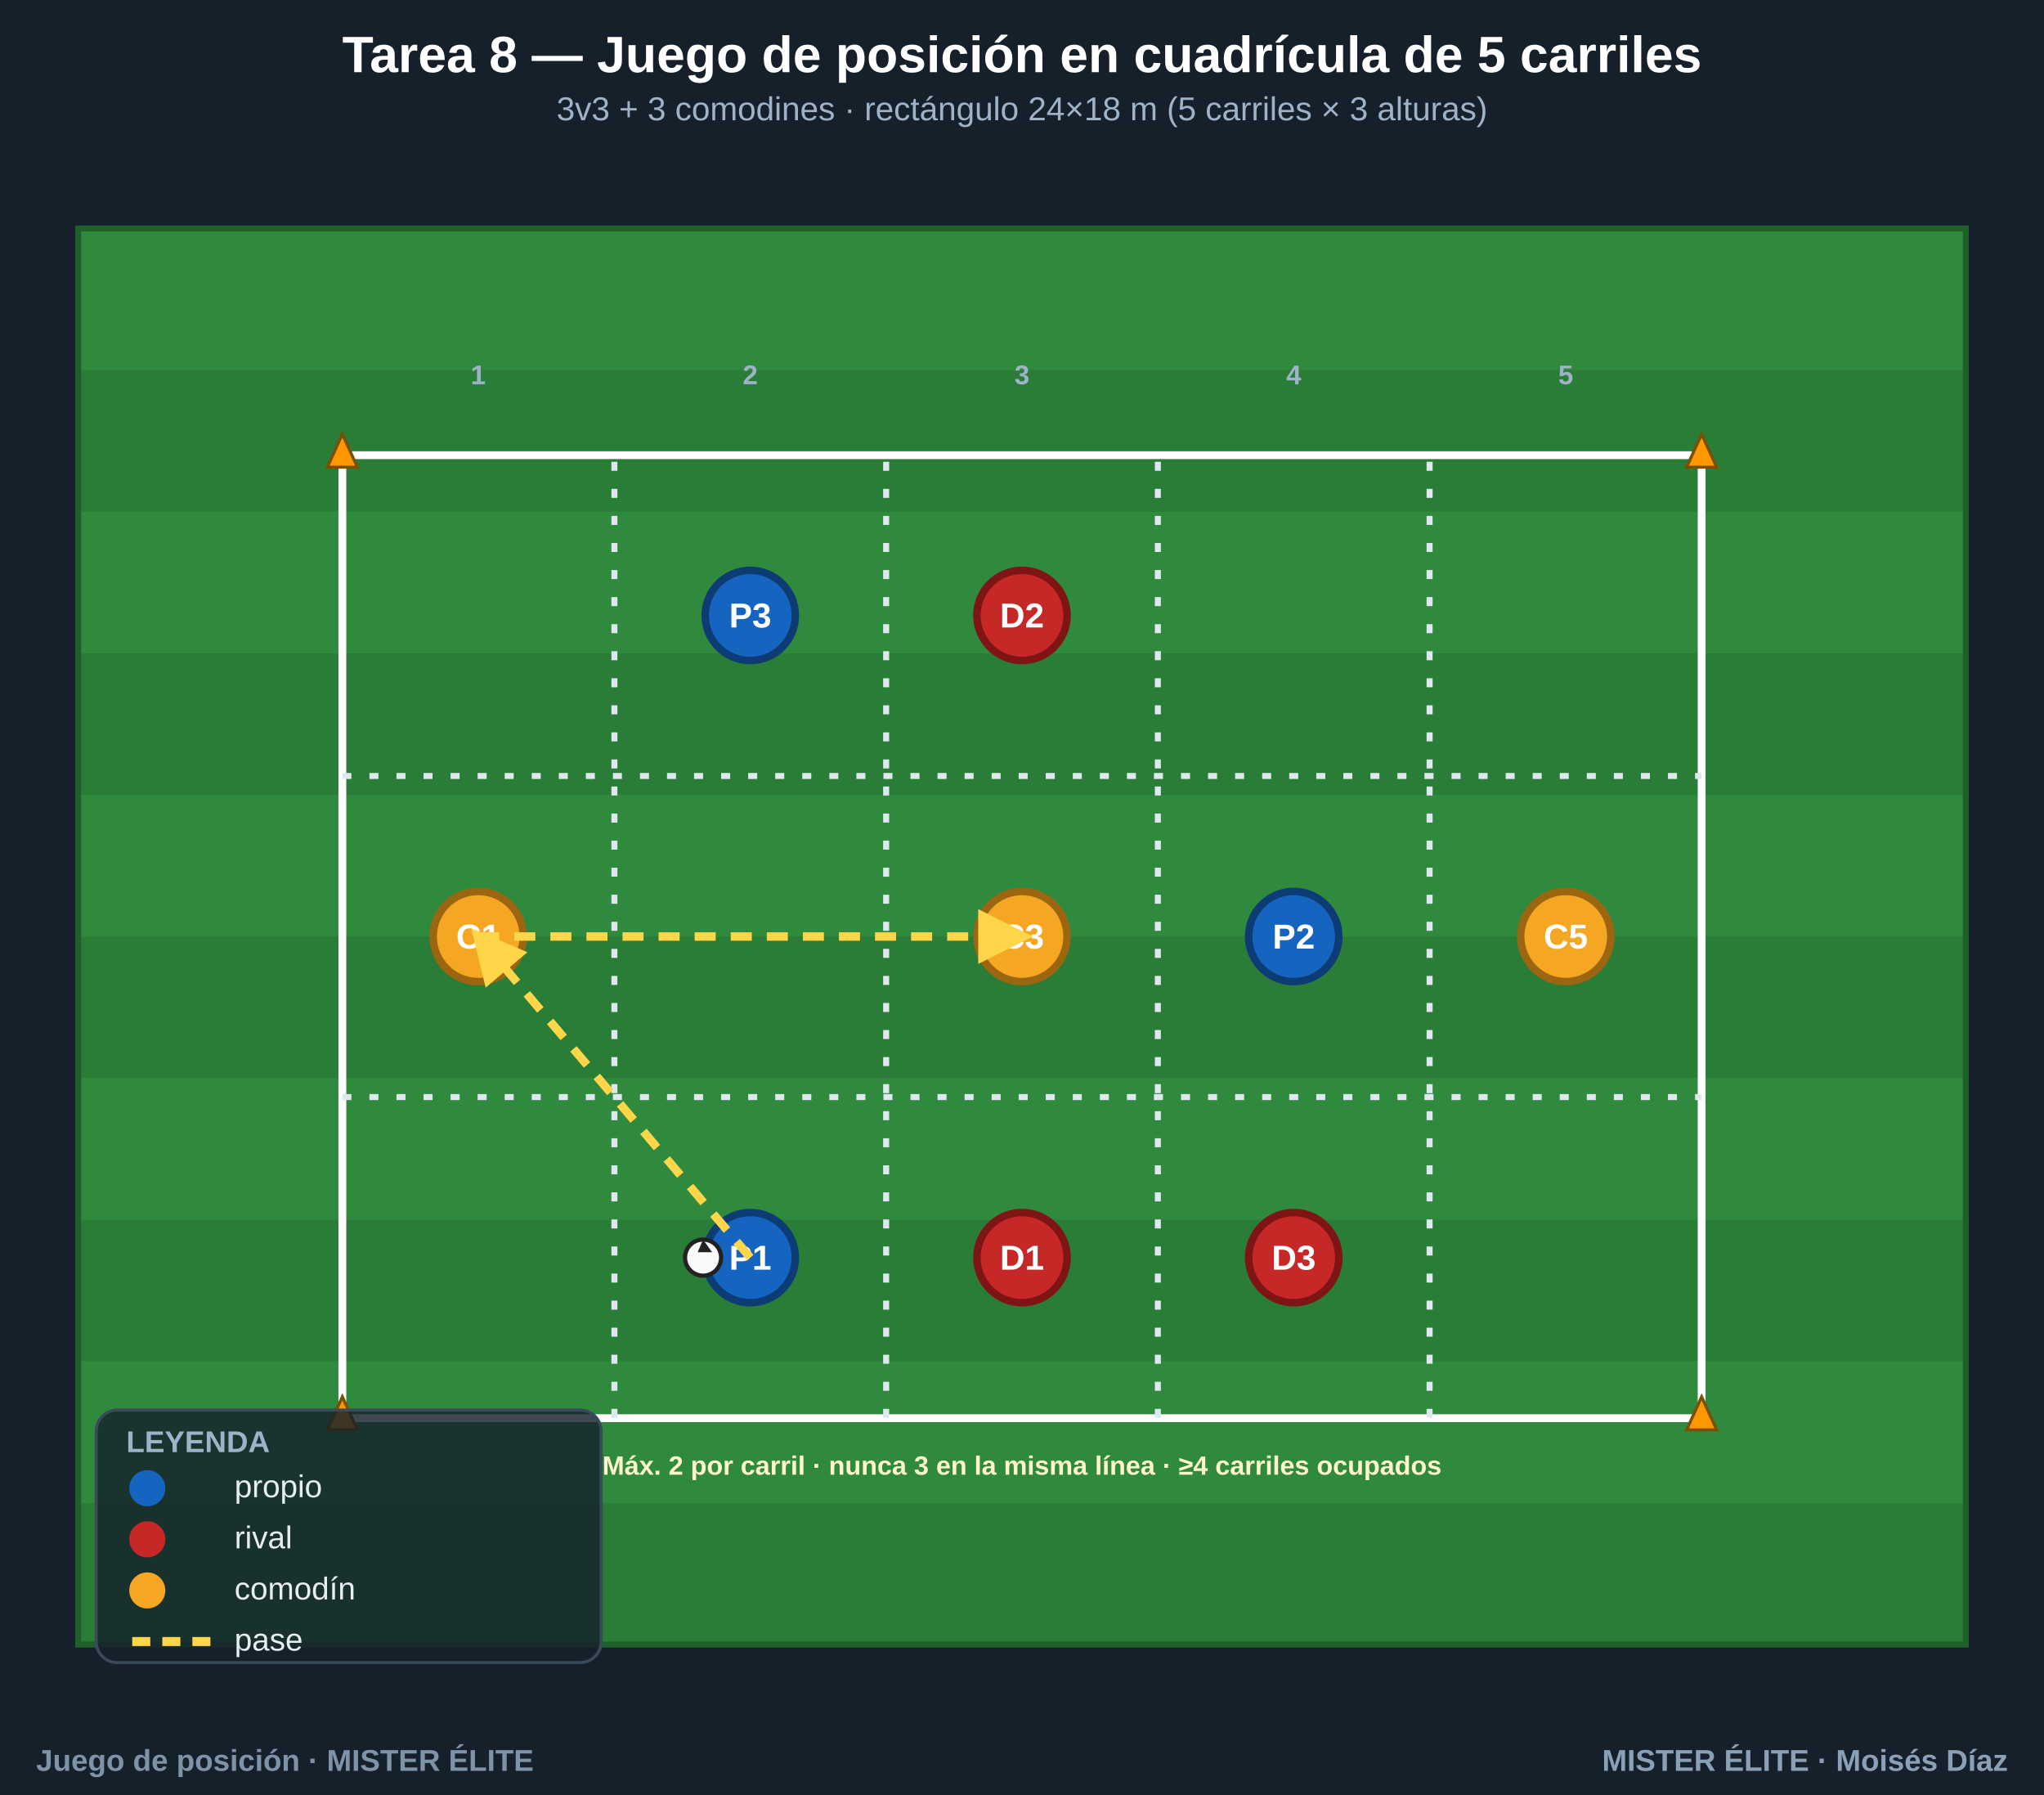
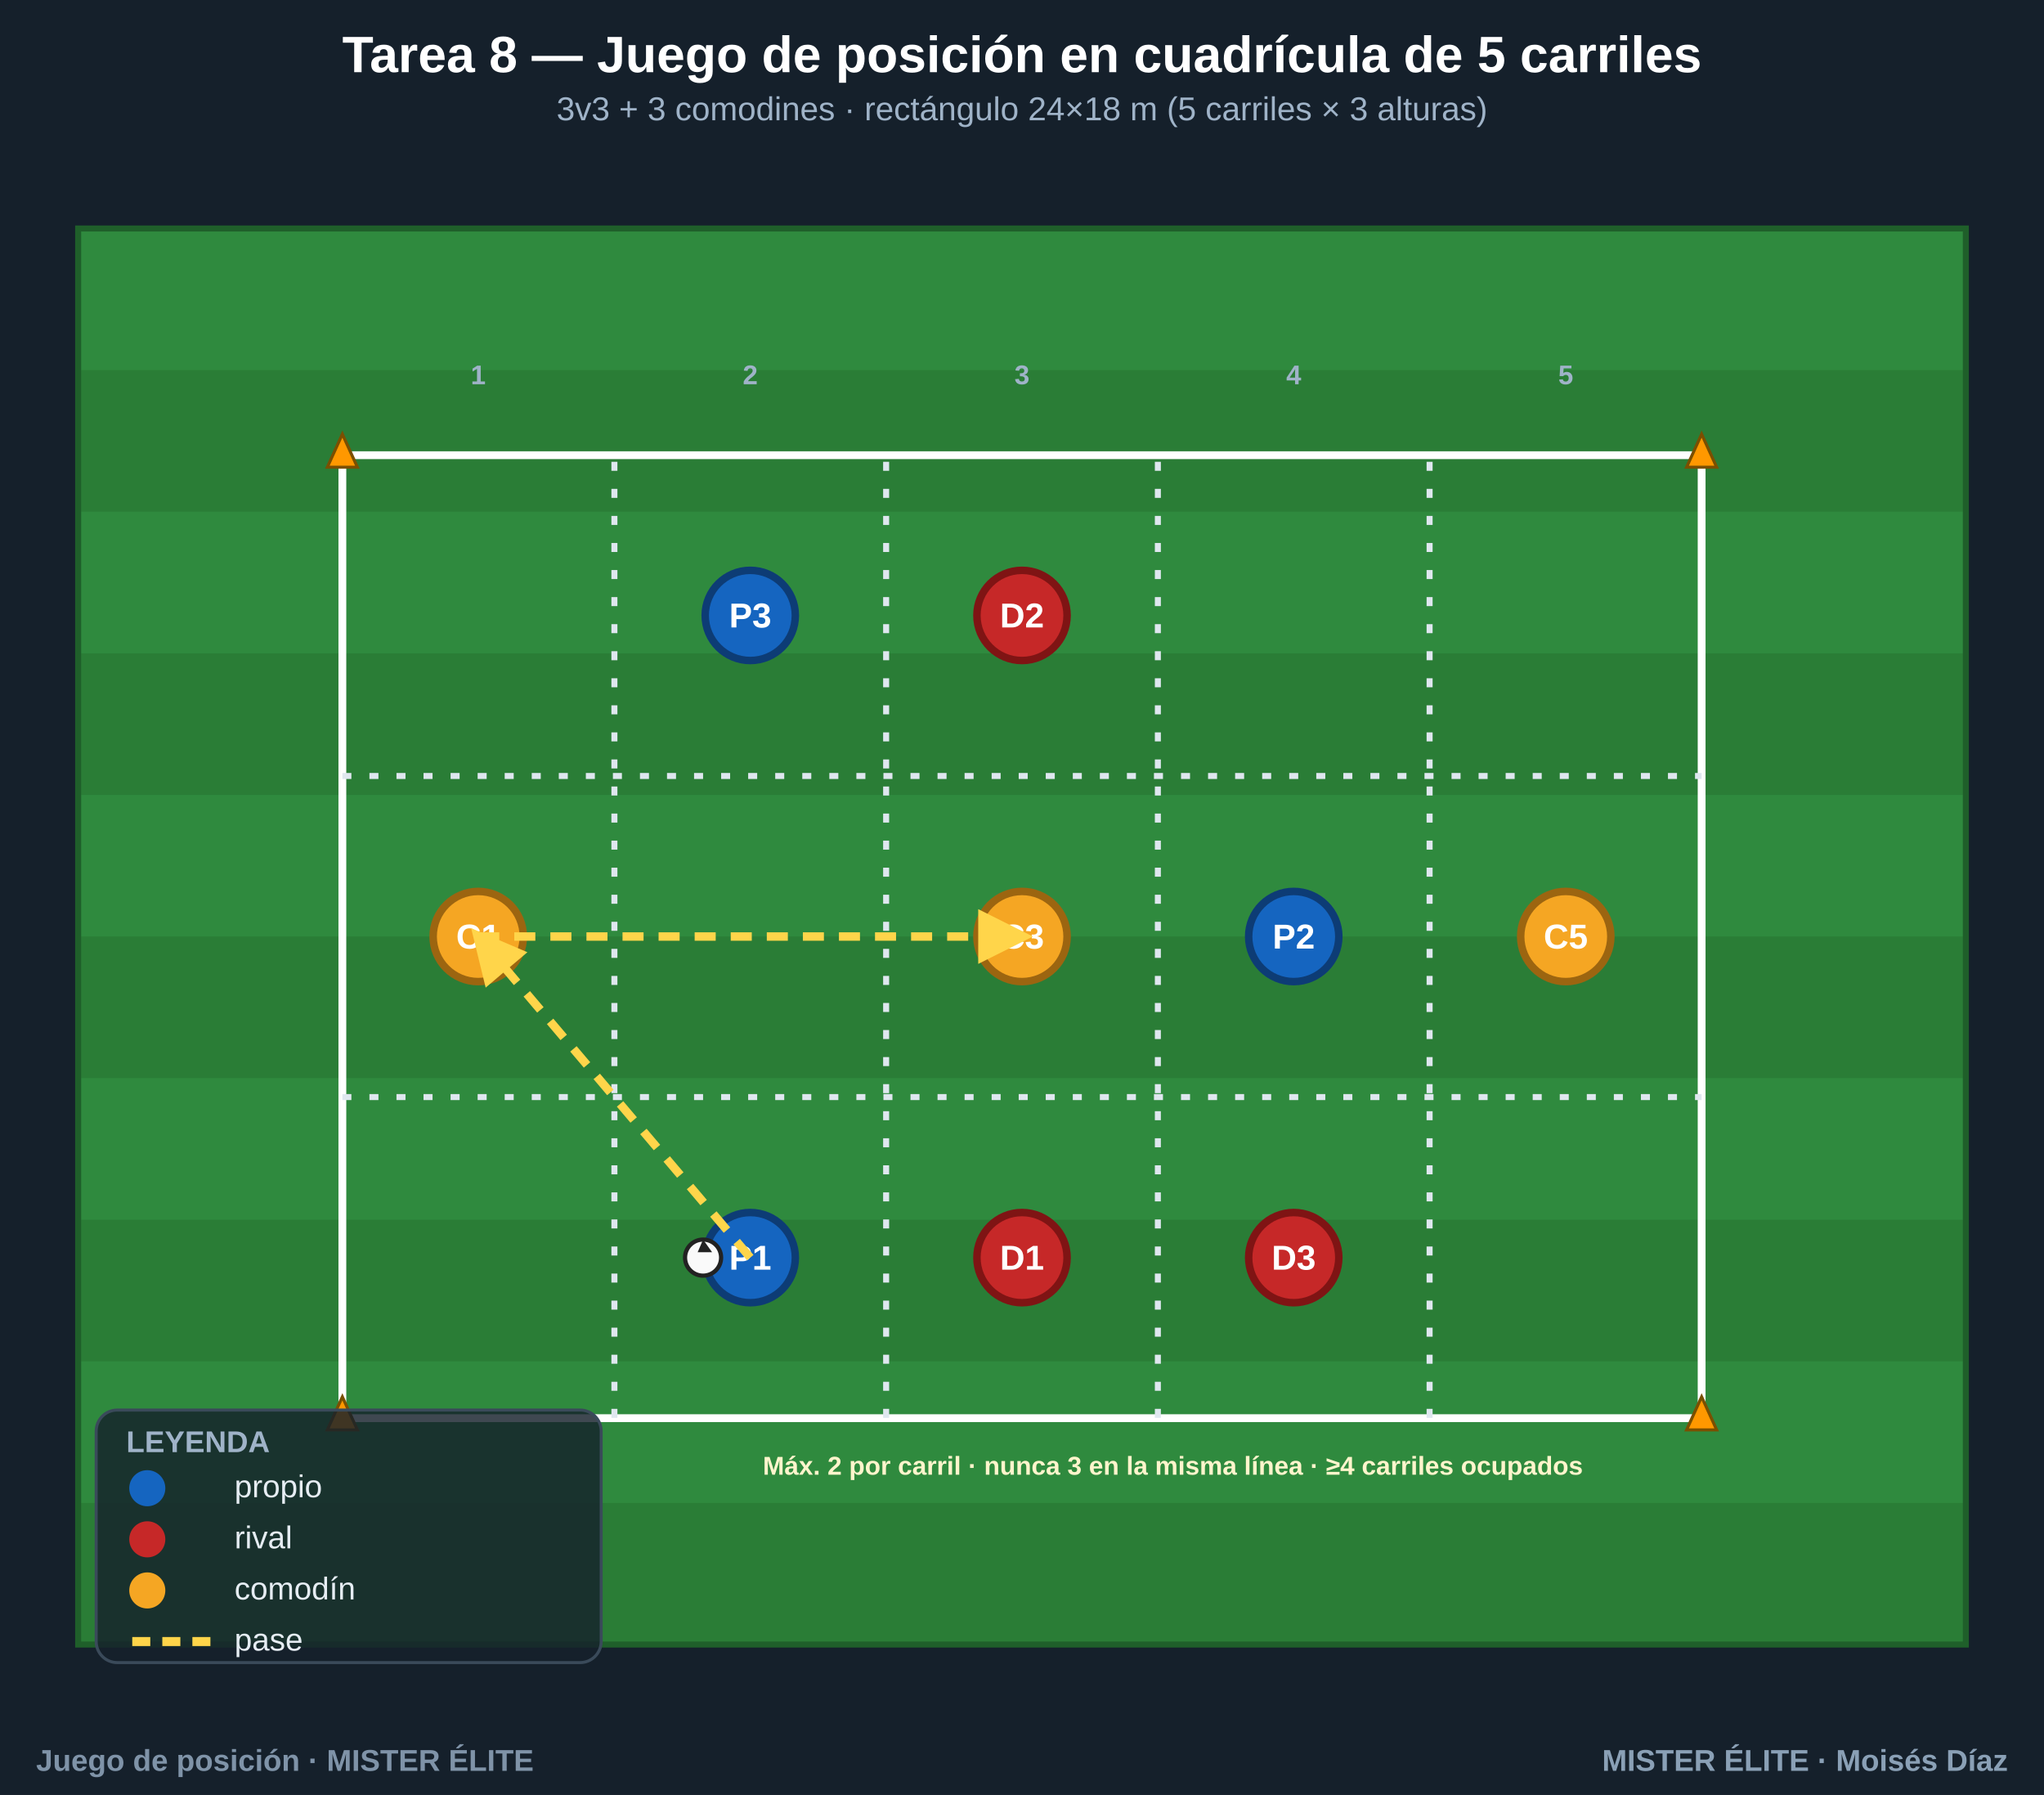
<svg xmlns="http://www.w3.org/2000/svg" viewBox="0 0 680 597" width="680" height="597" font-family="Segoe UI,Arial,sans-serif">
  <defs>
    <marker id="ah_pass" viewBox="0 0 10 10" refX="8" refY="5" markerWidth="6.5" markerHeight="6.5" orient="auto-start-reverse">
      <path d="M0,0 L10,5 L0,10 z" fill="#ffd54a" />
    </marker>
    <marker id="ah_run" viewBox="0 0 10 10" refX="8" refY="5" markerWidth="6.5" markerHeight="6.5" orient="auto-start-reverse">
      <path d="M0,0 L10,5 L0,10 z" fill="#ffffff" />
    </marker>
    <marker id="ah_drive" viewBox="0 0 10 10" refX="8" refY="5" markerWidth="6.5" markerHeight="6.5" orient="auto-start-reverse">
      <path d="M0,0 L10,5 L0,10 z" fill="#7ee0ff" />
    </marker>
    <marker id="ah_white" viewBox="0 0 10 10" refX="8" refY="5" markerWidth="6.5" markerHeight="6.5" orient="auto-start-reverse">
      <path d="M0,0 L10,5 L0,10 z" fill="#ffffff" />
    </marker>
  </defs>
  <rect x="0.0" y="0.0" width="680.0" height="597.0" fill="#15202b" />
  <rect x="26.0" y="76.0" width="628.0" height="47.6" fill="#2f8a3e" />
  <rect x="26.0" y="123.1" width="628.0" height="47.6" fill="#2a7d36" />
  <rect x="26.0" y="170.2" width="628.0" height="47.6" fill="#2f8a3e" />
  <rect x="26.0" y="217.3" width="628.0" height="47.6" fill="#2a7d36" />
  <rect x="26.0" y="264.4" width="628.0" height="47.6" fill="#2f8a3e" />
  <rect x="26.0" y="311.5" width="628.0" height="47.6" fill="#2a7d36" />
  <rect x="26.0" y="358.6" width="628.0" height="47.6" fill="#2f8a3e" />
  <rect x="26.0" y="405.7" width="628.0" height="47.6" fill="#2a7d36" />
  <rect x="26.0" y="452.8" width="628.0" height="47.6" fill="#2f8a3e" />
  <rect x="26.0" y="499.9" width="628.0" height="47.6" fill="#2a7d36" />
  <rect x="26.0" y="76.0" width="628.0" height="471.0" fill="none" stroke="#1f5f2a" stroke-width="2" />
  <rect x="0.0" y="0.0" width="680.0" height="50.0" fill="#15202b" />
  <text x="340.0" y="24.0" font-family="Segoe UI,Arial,sans-serif" font-size="17" font-weight="800" fill="#ffffff" text-anchor="middle">Tarea 8 — Juego de posición en cuadrícula de 5 carriles</text>
  <text x="340.0" y="40.0" font-family="Segoe UI,Arial,sans-serif" font-size="11" font-weight="500" fill="#9fb3c8" text-anchor="middle">3v3 + 3 comodines · rectángulo 24×18 m (5 carriles × 3 alturas)</text>
  <rect x="0.0" y="573.0" width="680.0" height="24.0" fill="#15202b" />
  <text x="668.0" y="589.0" font-family="Segoe UI,Arial,sans-serif" font-size="10" font-weight="700" fill="#8aa0b6" text-anchor="end">MISTER ÉLITE · Moisés Díaz</text>
  <text x="12.0" y="589.0" font-family="Segoe UI,Arial,sans-serif" font-size="10" font-weight="600" fill="#7f93a8" text-anchor="start">Juego de posición · MISTER ÉLITE</text>
  <rect x="113.9" y="151.4" width="452.2" height="320.3" rx="3" fill="none" stroke="#ffffff" stroke-width="2.6" />
  <path d="M113.9,464.6 l5,11 l-10,0 z" fill="#ff9800" stroke="#7a4f00" stroke-width="1" />
  <path d="M113.9,144.4 l5,11 l-10,0 z" fill="#ff9800" stroke="#7a4f00" stroke-width="1" />
  <path d="M566.1,464.6 l5,11 l-10,0 z" fill="#ff9800" stroke="#7a4f00" stroke-width="1" />
  <path d="M566.1,144.4 l5,11 l-10,0 z" fill="#ff9800" stroke="#7a4f00" stroke-width="1" />
  <line x1="204.4" y1="471.6" x2="204.4" y2="151.4" stroke="#dfe7ef" stroke-width="2.0" stroke-dasharray="3 6" opacity="1" />
  <line x1="294.8" y1="471.6" x2="294.8" y2="151.4" stroke="#dfe7ef" stroke-width="2.0" stroke-dasharray="3 6" opacity="1" />
  <line x1="385.2" y1="471.6" x2="385.2" y2="151.4" stroke="#dfe7ef" stroke-width="2.0" stroke-dasharray="3 6" opacity="1" />
  <line x1="475.6" y1="471.6" x2="475.6" y2="151.4" stroke="#dfe7ef" stroke-width="2.0" stroke-dasharray="3 6" opacity="1" />
  <line x1="113.9" y1="364.9" x2="566.1" y2="364.9" stroke="#dfe7ef" stroke-width="2.0" stroke-dasharray="3 6" opacity="1" />
  <line x1="113.9" y1="258.1" x2="566.1" y2="258.1" stroke="#dfe7ef" stroke-width="2.0" stroke-dasharray="3 6" opacity="1" />
  <text x="159.1" y="127.8" font-family="Segoe UI,Arial,sans-serif" font-size="9" font-weight="600" fill="#9fb3c8" text-anchor="middle">1</text>
  <text x="249.6" y="127.8" font-family="Segoe UI,Arial,sans-serif" font-size="9" font-weight="600" fill="#9fb3c8" text-anchor="middle">2</text>
  <text x="340.0" y="127.8" font-family="Segoe UI,Arial,sans-serif" font-size="9" font-weight="600" fill="#9fb3c8" text-anchor="middle">3</text>
  <text x="430.4" y="127.8" font-family="Segoe UI,Arial,sans-serif" font-size="9" font-weight="600" fill="#9fb3c8" text-anchor="middle">4</text>
  <text x="520.9" y="127.8" font-family="Segoe UI,Arial,sans-serif" font-size="9" font-weight="600" fill="#9fb3c8" text-anchor="middle">5</text>
  <g>
    <circle cx="159.1" cy="311.5" r="15" fill="#f5a623" stroke="#9c6510" stroke-width="2.5" />
    <text x="159.1" y="315.5" font-family="Segoe UI,Arial" font-size="11.5" font-weight="800" fill="#fff" text-anchor="middle">C1</text>
  </g>
  <g>
    <circle cx="340.0" cy="311.5" r="15" fill="#f5a623" stroke="#9c6510" stroke-width="2.5" />
    <text x="340.0" y="315.5" font-family="Segoe UI,Arial" font-size="11.5" font-weight="800" fill="#fff" text-anchor="middle">C3</text>
  </g>
  <g>
    <circle cx="520.9" cy="311.5" r="15" fill="#f5a623" stroke="#9c6510" stroke-width="2.5" />
    <text x="520.9" y="315.5" font-family="Segoe UI,Arial" font-size="11.5" font-weight="800" fill="#fff" text-anchor="middle">C5</text>
  </g>
  <g>
    <circle cx="249.6" cy="418.3" r="15" fill="#1565c0" stroke="#0d3c75" stroke-width="2.5" />
    <text x="249.6" y="422.3" font-family="Segoe UI,Arial" font-size="11.5" font-weight="800" fill="#fff" text-anchor="middle">P1</text>
  </g>
  <g>
    <circle cx="430.4" cy="311.5" r="15" fill="#1565c0" stroke="#0d3c75" stroke-width="2.5" />
    <text x="430.4" y="315.5" font-family="Segoe UI,Arial" font-size="11.5" font-weight="800" fill="#fff" text-anchor="middle">P2</text>
  </g>
  <g>
    <circle cx="249.6" cy="204.7" r="15" fill="#1565c0" stroke="#0d3c75" stroke-width="2.5" />
    <text x="249.6" y="208.7" font-family="Segoe UI,Arial" font-size="11.5" font-weight="800" fill="#fff" text-anchor="middle">P3</text>
  </g>
  <g>
    <circle cx="340.0" cy="418.3" r="15" fill="#c62828" stroke="#7f1414" stroke-width="2.5" />
    <text x="340.0" y="422.3" font-family="Segoe UI,Arial" font-size="11.5" font-weight="800" fill="#fff" text-anchor="middle">D1</text>
  </g>
  <g>
    <circle cx="340.0" cy="204.7" r="15" fill="#c62828" stroke="#7f1414" stroke-width="2.5" />
    <text x="340.0" y="208.7" font-family="Segoe UI,Arial" font-size="11.5" font-weight="800" fill="#fff" text-anchor="middle">D2</text>
  </g>
  <g>
    <circle cx="430.4" cy="418.3" r="15" fill="#c62828" stroke="#7f1414" stroke-width="2.5" />
    <text x="430.4" y="422.3" font-family="Segoe UI,Arial" font-size="11.5" font-weight="800" fill="#fff" text-anchor="middle">D3</text>
  </g>
  <circle cx="233.9" cy="418.3" r="6.0" fill="#fafafa" stroke="#222" stroke-width="1.4" />
  <path d="M233.9,412.3 l3.0,4.2 l-4.8,0 z" fill="#222" />
  <line x1="249.6" y1="418.3" x2="159.1" y2="311.5" stroke="#ffd54a" stroke-width="2.8" stroke-dasharray="7 5" marker-end="url(#ah_pass)" />
  <line x1="159.1" y1="311.5" x2="340.0" y2="311.5" stroke="#ffd54a" stroke-width="2.8" stroke-dasharray="7 5" marker-end="url(#ah_pass)" />
-   <text x="340.0" y="490.5" font-family="Segoe UI,Arial,sans-serif" font-size="8.8" font-weight="600" fill="#fff5cc" text-anchor="middle">Máx. 2 por carril · nunca 3 en la misma línea · ≥4 carriles ocupados</text>
+   <text x="390.2" y="490.5" font-family="Segoe UI,Arial,sans-serif" font-size="8.6" font-weight="600" fill="#fff5cc" text-anchor="middle">Máx. 2 por carril · nunca 3 en la misma línea · ≥4 carriles ocupados</text>
  <g>
    <rect x="32" y="469.0" width="168" height="84" rx="7" fill="#15202b" fill-opacity="0.82" stroke="#3a4a5a" stroke-width="1" />
    <text x="42" y="483.0" font-family="Segoe UI,Arial" font-size="10" font-weight="800" fill="#9fb3c8">LEYENDA</text>
    <circle cx="49" cy="495.0" r="6" fill="#1565c0" />
    <text x="78" y="498.0" font-family="Segoe UI,Arial" font-size="10.5" fill="#e6edf3">propio</text>
    <circle cx="49" cy="512.0" r="6" fill="#c62828" />
    <text x="78" y="515.0" font-family="Segoe UI,Arial" font-size="10.5" fill="#e6edf3">rival</text>
    <circle cx="49" cy="529.0" r="6" fill="#f5a623" />
    <text x="78" y="532.0" font-family="Segoe UI,Arial" font-size="10.5" fill="#e6edf3">comodín</text>
    <line x1="44" y1="546.0" x2="70" y2="546.0" stroke="#ffd54a" stroke-width="3" stroke-dasharray="6 4" />
    <text x="78" y="549.0" font-family="Segoe UI,Arial" font-size="10.5" fill="#e6edf3">pase</text>
  </g>
</svg>
